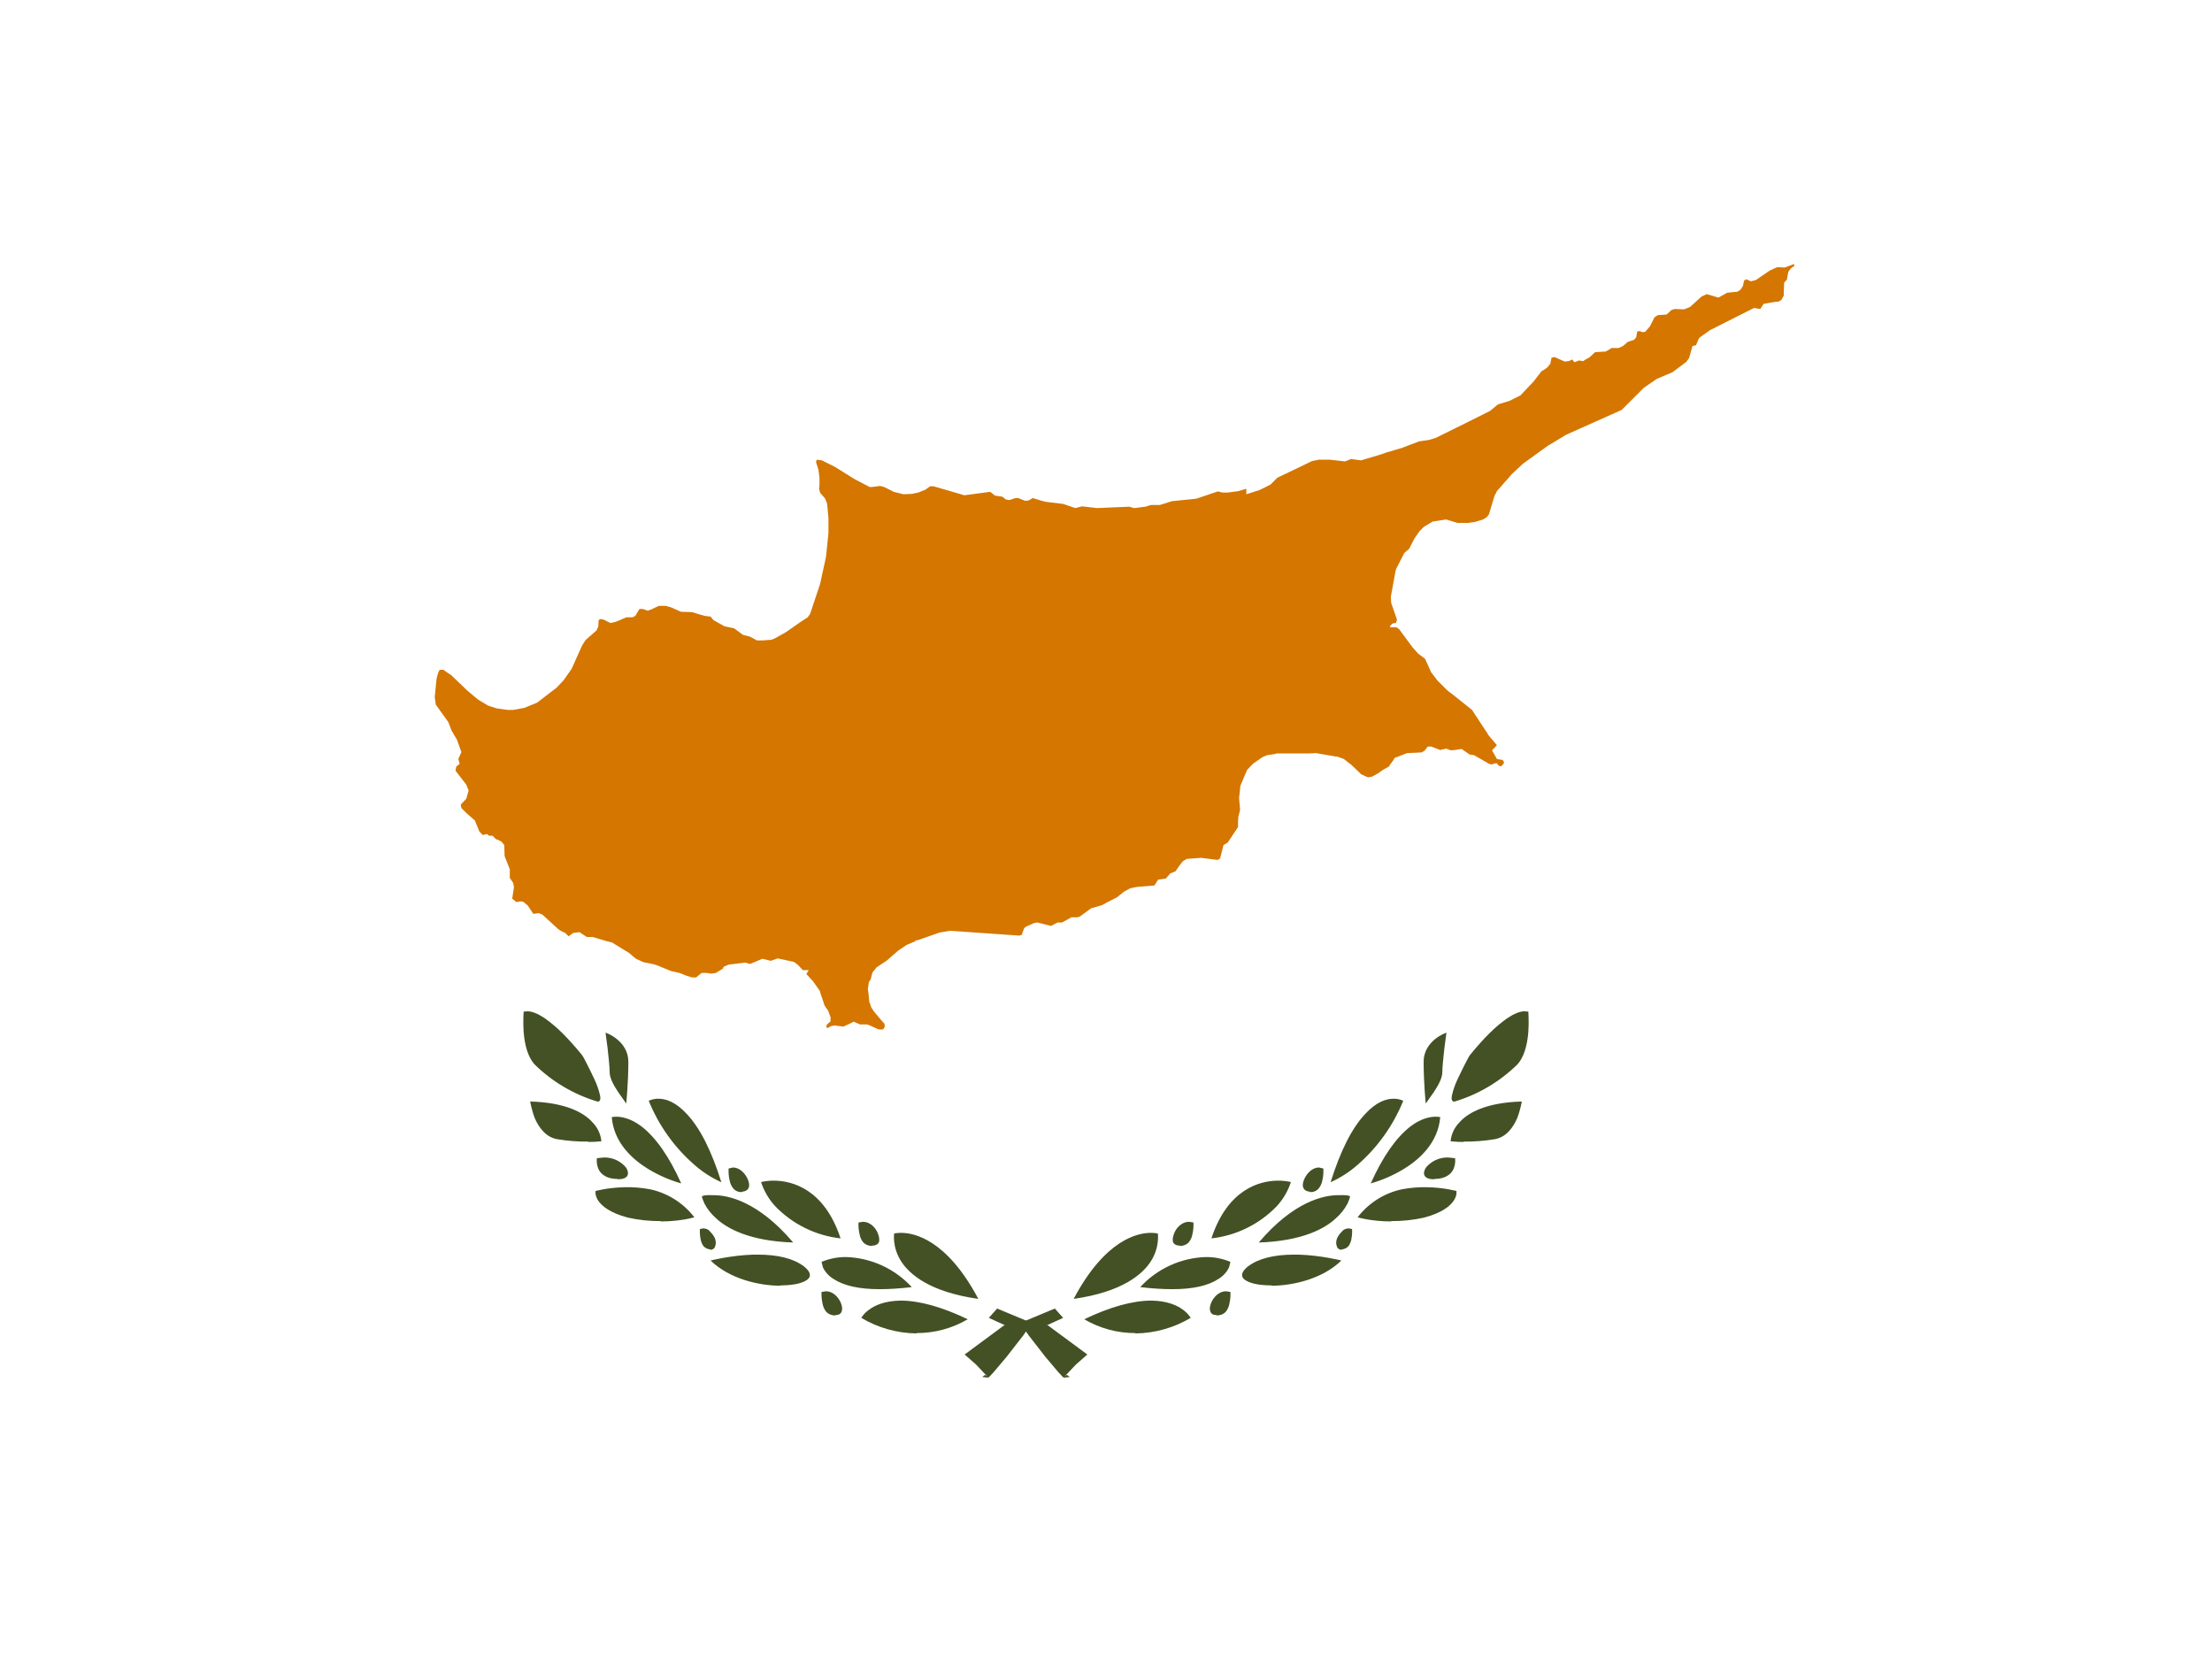
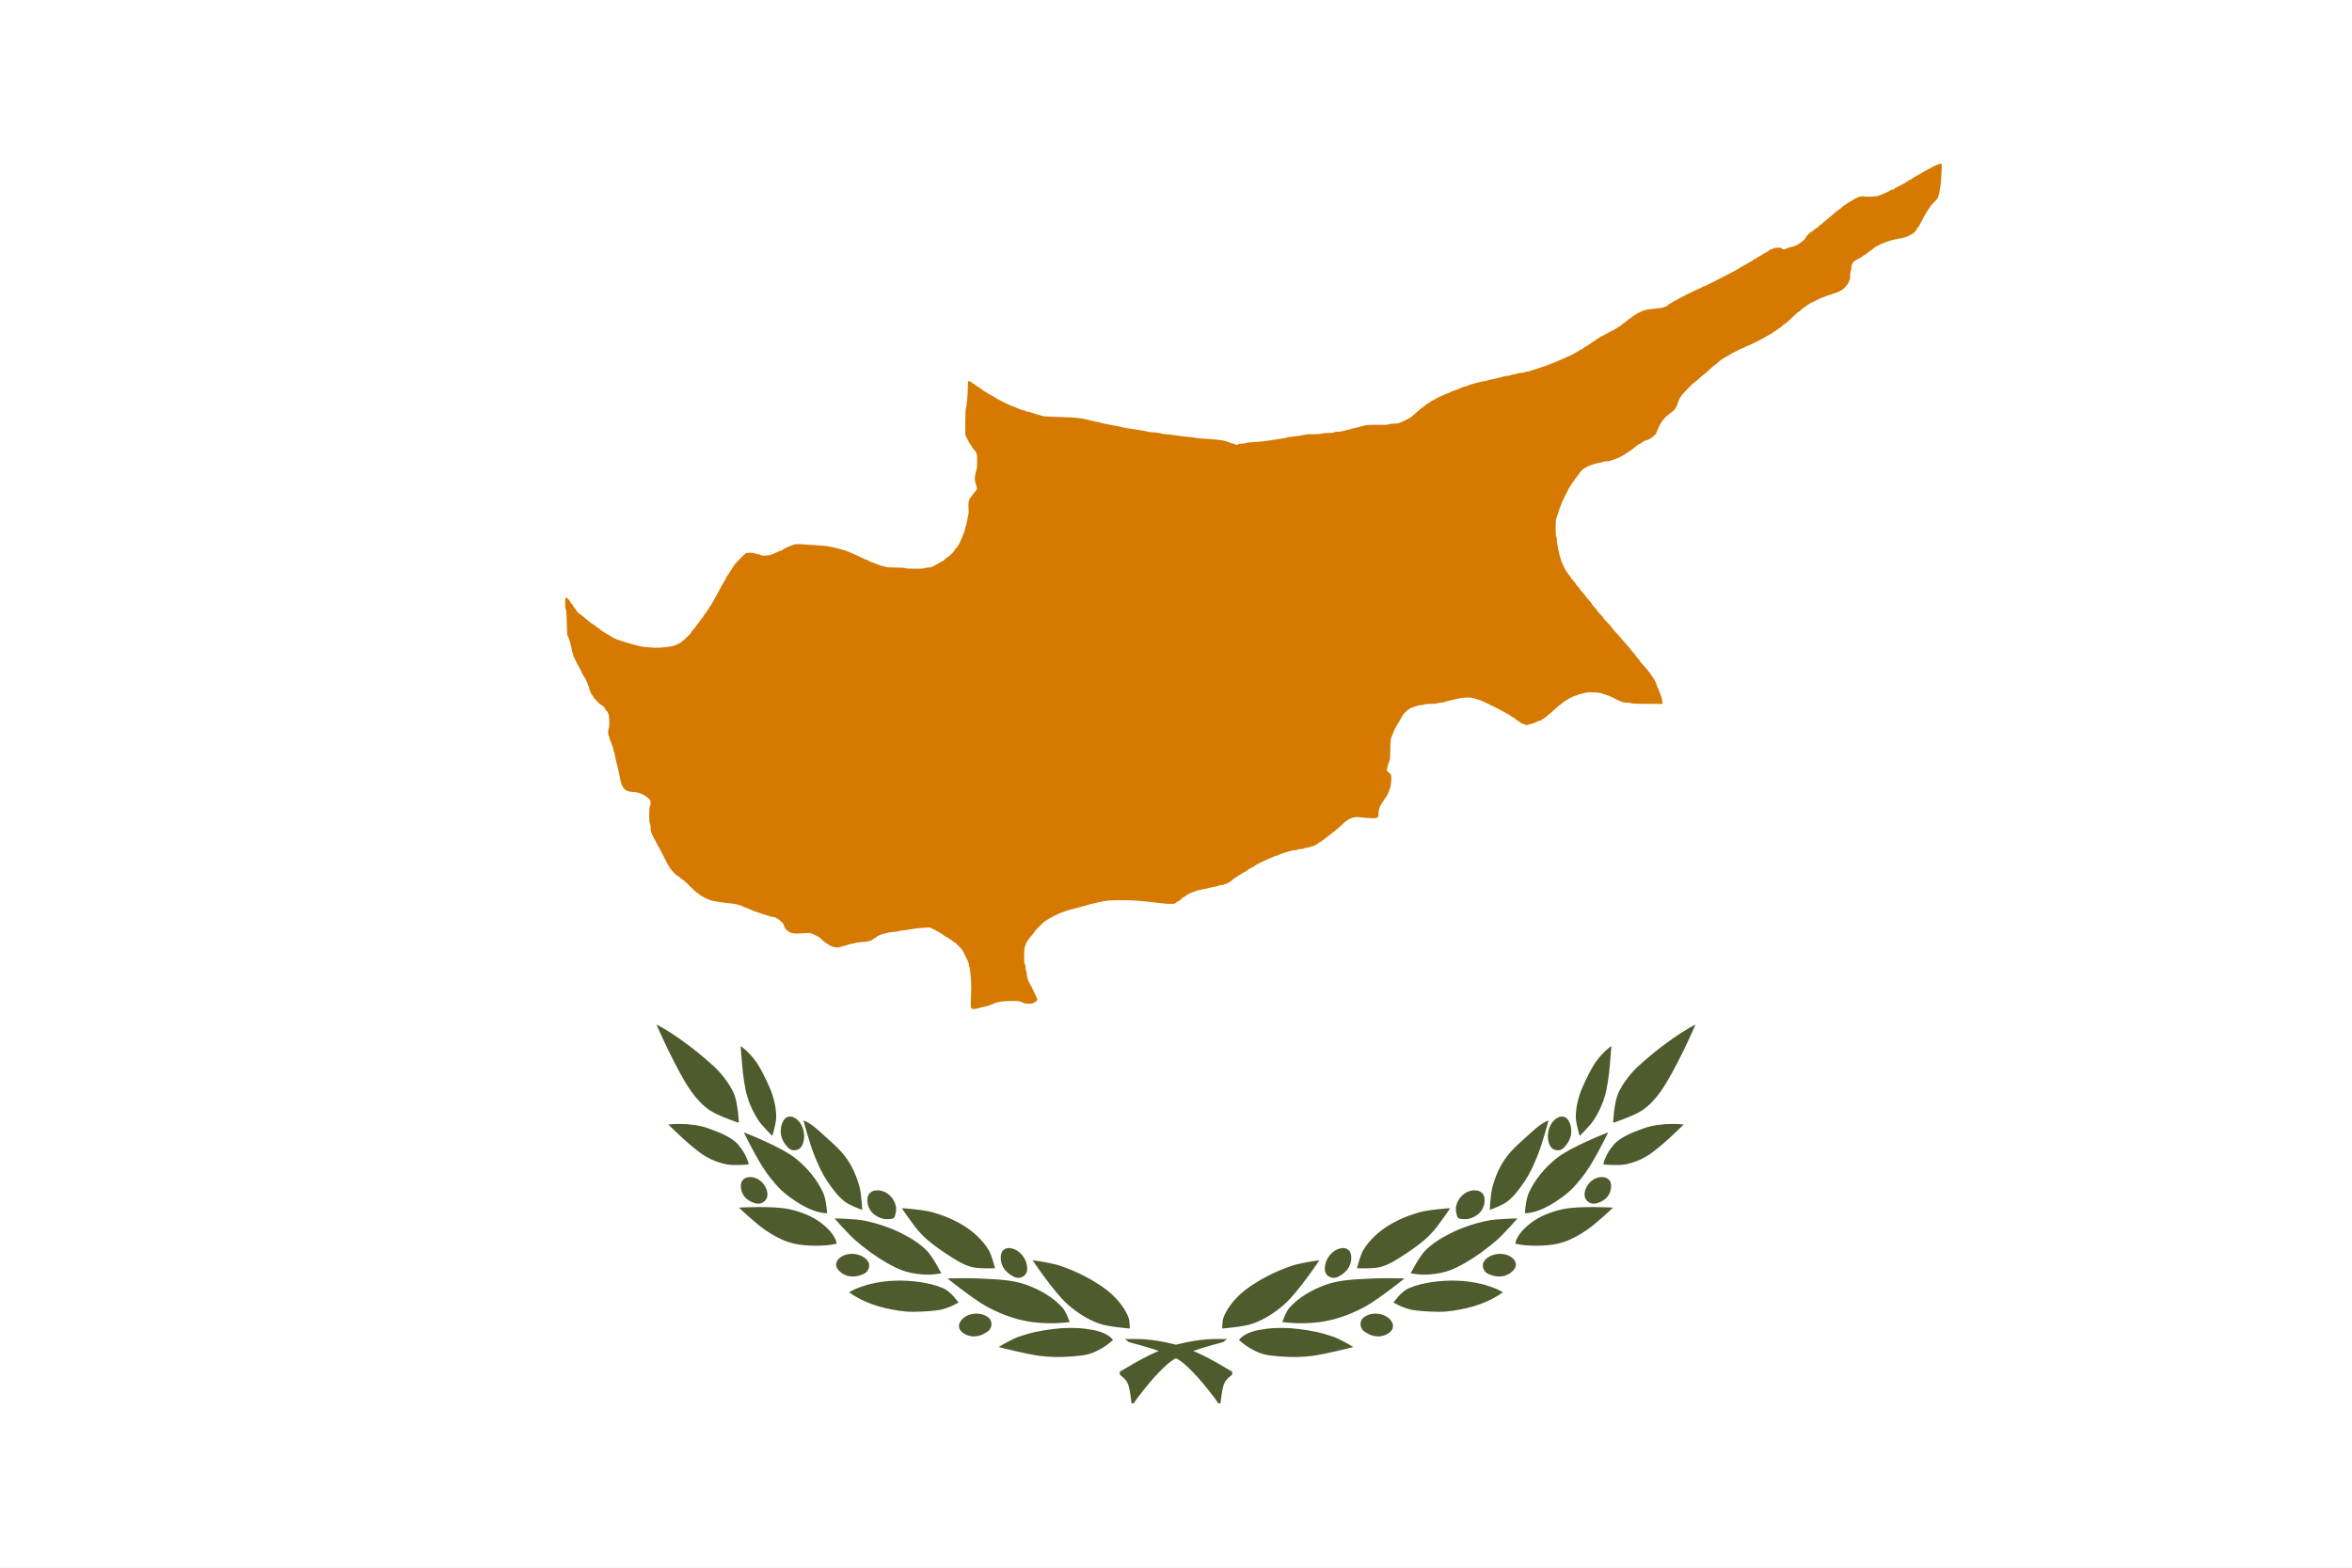
- <svg xmlns="http://www.w3.org/2000/svg" xmlns:xlink="http://www.w3.org/1999/xlink" id="flag-icons-cy" viewBox="0 0 640 480">
-   <path fill="#fff" d="M0 0h640v480H0z" />
-   <path id="cy-a" fill="#435125" d="m307.8 398.6-.2-.2h-.1l-1.3-1.4-3.8-4.5-4.9-6.3-.6-.9-6.2-1.9-4.6-2.1 2.4-2.7 8.4 3.5 6.2 1.3 11.5 8.5-3.3 2.9-3.3 3.5.7-.5.8.6zm-42.6-12.8a32 32 0 0 1-16-4.5s.7-1.3 2.3-2.4c1.6-1.2 4.4-2.5 9-2.6q8.2 0 19.5 5.4a29 29 0 0 1-14.8 4zm-23.5-5.2q-1.6 0-2.6-1a5 5 0 0 1-1.1-2.4 12 12 0 0 1-.3-3.4l1.3-.2c2 0 3.6 1.7 4.3 3.4q.6 1.5.2 2.5t-1.8 1zm41.3-4.8c-13.9-2-19.8-7-22.3-10.9-2.6-4.1-2-8-2-8s.8-.2 2-.2c3.8 0 13.2 1.9 22.3 19zm-28.5-2.8q-8.9 0-13.4-3a8 8 0 0 1-3-3.3l-.4-1.6a18 18 0 0 1 7.2-1.4 27 27 0 0 1 18.9 8.7q-5.1.6-9.3.6m-28.7-1c-6.2 0-14.8-2-20.2-7.3 0 0 5.9-1.5 12.4-1.7h1.2q8.9 0 13.4 3.4 1.5 1.2 1.7 2.2t-.8 1.7q-2.1 1.5-7.2 1.6h-.5zm-20.3-10.5a3 3 0 0 1-2-1 5 5 0 0 1-.8-2c-.3-1.4-.2-2.8-.2-2.9l1-.2q1.4.1 2 1a6 6 0 0 1 1.4 2q.4 1.3 0 2.2c0 .4-.6 1-1.3 1zm46.9-1q-1.6 0-2.6-1a5 5 0 0 1-1.1-2.4 12 12 0 0 1-.3-3.4l1.3-.2c2 0 3.7 1.7 4.3 3.4q.6 1.5.3 2.5-.5 1-2 1zm-22.8-1c-12.6-.4-19.2-4-22.4-7a15 15 0 0 1-3.4-4.3q-.7-1.6-.7-2 .2-.5 3-.4h.4c4.2 0 12.9 1.8 23 13.7zm13.6-1.2a31 31 0 0 1-18.9-9.3 19 19 0 0 1-4.1-7s1.2-.3 3-.4h1c5 .1 14.3 2.4 19 16.7m-52-5a42 42 0 0 1-9.5-1c-5.3-1.4-7.6-3.4-8.6-4.9a5 5 0 0 1-.8-2v-.8s3.5-1 8.4-1.1a35 35 0 0 1 7.4.6 22 22 0 0 1 12.8 8.1s-4 1.2-9.7 1.2zm23.5-8.4a3 3 0 0 1-2.5-1 5 5 0 0 1-1.1-2.4c-.4-1.6-.3-3.2-.3-3.4l1.2-.3h.1c2 0 3.6 1.8 4.3 3.5q.6 1.5.2 2.4-.5 1-1.9 1.1zm-17.6-2.5a39 39 0 0 1-9.6-4.2c-4.4-2.7-9.9-7.5-10.5-15l1-.1h.3c1.3 0 4 .3 7.3 2.8q6.3 4.9 11.5 16.5m11.5-.4a31 31 0 0 1-7.6-4.9 49 49 0 0 1-13.3-18.6s.9-.5 2.3-.6h.6c2 0 4.9.9 8.1 4.4q5.7 6 10 19.7zm-29.9-.9c-3.9 0-5.2-2-5.6-3a6 6 0 0 1-.4-3l2-.2a8 8 0 0 1 6.5 3c.2.4.8 1.4.3 2.3q-.6 1-2.8 1zm-8.5-10.8a51 51 0 0 1-9-.7c-3.4-.6-5.3-3.5-6.4-5.9-1-2.5-1.4-5-1.4-5 10.6.3 15.7 3.4 18 6a9 9 0 0 1 2.6 5.5s-1.6.2-3.8.2zm11-11-2.4-3.4c-1.3-2-2.4-4-2.4-5.6 0-1.7-.4-5-.6-7l-.6-4.5c.3 0 6.6 2.4 6.6 8.4s-.6 12-.6 12zm-8.2-.6h-.2a44 44 0 0 1-18.2-10.8q-2.6-3-3.1-9.4c-.2-3 0-5.5 0-5.8l1.1-.1q2 0 5 2a40 40 0 0 1 5.2 4.4c3.2 3.2 5.7 6.4 5.7 6.4.3.4 2 3.7 3.5 6.9a22 22 0 0 1 1.6 4.6q.2.9 0 1.4l-.3.4h-.4z" />
-   <use xlink:href="#cy-a" width="100%" height="100%" transform="matrix(-1 0 0 1 593.7 0)" />
-   <path fill="#d47600" d="m519 76.4-1.8.7-.8.3-2.2-.1-2.2 1-3.8 2.6-.1.1-1.5.4-1.3-.6-.7.4-.3 1.5-.7 1.1-.9.6-3 .3-2.5 1.4-3.4-1-1.5.7-3.3 3-1.7.7h-.5l-2.3-.1-.9.3-1.4 1.3-2.6.2-.9.6-1.3 2.6L476 96l-.8.1-.8-.3-.7.1-.3 1.7-.6.7-1.8.6-1.4 1.2-1.3.6h-2l-1.7 1-3.1.2-1.3 1.2-.3.3-.6.3-1 .6-.2.2-1.2-.2-1.4.5-.6-.8-1 .5-1.2.1-1.6-.7-1.3-.6-.9.2-.3 1.5v.2l-1 1.2-1.7 1.1-.2.3-2 2.6-3.8 4-3.2 1.6-3.3 1-2.3 1.9-6 3-9.7 4.8-2 .6-2.8.4-5 1.9-4.4 1.3-.3.1-.8.3-6.3 1.9-2.9-.4-1.7.7-4.5-.5h-3.1l-2 .4-3.7 1.8-6.3 3-2 2-3.2 1.6-3.8 1.2v-1.6l-1.3.4-1 .3-3 .4h-1.7l-1.1-.3h-.2l-6.2 2.1-7 .7-3.5 1.1H333l-1.6.5-3.2.4-1.2-.3-.2-.1-9.4.4-4.3-.5-2 .5-3.5-1.2-5-.6-1.2-.3-2.6-.8-1.2.7-1 .1-2-.8h-.8l-1.8.6-1-.2-1-.8-2.1-.3-1.4-1.1-7.5 1-2-.6-6.9-2h-1l-1.4 1-2 .8-1.9.4-2.4.1-2.8-.7-2.8-1.4-1.1-.3-2.4.3h-.7l-4.4-2.3-5.6-3.5-3.8-1.9-1.5-.2-.2.7.7 2.2.3 2.3v2l-.1 1.3.3 1.1 1.4 1.6.6 1.5.4 4.2v4.3l-.7 6.8-.2 1-.8 3.6-.7 3.3-2.9 8.7-.7 1-2 1.3-4.3 3-3.2 1.8-1 .4-2.6.2H219l-2-1.1-2-.5-2.6-1.9-2.8-.6-3.2-1.8-.8-1-1.7-.2-2.4-.7-.9-.3-.6-.1-3-.1-2.9-1.3-1.5-.4h-2l-2.1 1-1.1.4-1.4-.5h-1l-1 1.7-.2.3-.8.4h-1.7l-.8.3-1.1.5-1 .4-.5.2h-.3l-.5.2h-.6l-1.2-.6-.6-.3-1-.2-.5.3-.1 1.9-.5 1.1-1.6 1.4-1.6 1.4-1 1.6-3 6.7-1.9 2.7-.5.7-2 2.1-1.7 1.3-3.9 3-3.7 1.5-3.2.6h-1.6l-3-.4-2.6-.8-3-1.8-3.1-2.6-4.7-4.5-.6-.4-.2-.1-1.4-1h-1.1l-.4.8-.3 1-.2.9-.5 5v.3l.3 2.1 3.6 5 1 2.6.2.3.7 1.2.6 1 1.3 3.6-.9 2 .4 1.4-1 .8-.2 1.2 3.1 4 .7 1.7-.7 2.4-1.3 1.4-.3.3.2 1 1.4 1.4 2.5 2.2 1.3 3.2 1 1 1.2-.3.6.5h1l1 1 .6.2 1 .5.8 1 .1 3.2 1.5 3.8v2.5l1 1.5.2 1.2-.5 3.3 1.2 1 1.2-.2.8.1 1.3 1.1 1.6 2.4 1.6-.2 1 .4 4.7 4.3 1 .6.9.4 1 1 1.4-1h.2l1.6-.2.7.5 1.4.9h1.7l4 1.2 1.6.4 3.4 2.1 1.5.9.8.7 1.2 1 2.2 1 2 .4 1 .2.9.3 4.2 1.7 2.3.5 2 .8 1.6.5h1.2l1.6-1.3h1.5l1.3.2 1.3-.2 2-1.2.3-.6 1.4-.6 4.8-.6 1.4.4 3.6-1.5 2.4.6 2-.7 4.7 1 1.2.9 1.4 1.5h1.7l-.7 1.1 2 2.2 1.9 2.7.1.4 1.3 3.9 1 1.4.7 1.9v1.2l-1 .9-.2.4v.2l.2.5.4-.2.7-.4 1-.2 1.6.2 1.1.1 1.7-.8 1.2-.6 1.8.8h2l.9.3 2.4 1.1 1.2.1.4-.3.3-.6-.1-.8-1-1.1-2-2.4-.8-1.2-.6-1.7-.2-2.2-.2-1.5.3-2 .5-.7.4-1.6.1-.4 1.2-1.5 3-2 3.2-2.8 2.5-1.7 2.6-1.1v-.3l.4.1 6.6-2.3 3-.5 20 1.4.7-.2.7-1.9.3-.3.3-.2 2.2-1 1-.2 2.8.7 1.2.3 1.9-1h1.3l2.7-1.5h1.7l.7-.2 3.3-2.4 3.1-.9.8-.4.3-.2 3.3-1.7 2-1.6 1.8-1 2-.4 5-.4 1.1-1.7 2.2-.3 1.3-1.5 1.5-.6 1.1-1.6 1-1.3 1.2-.7 4.1-.3 4.8.6.7-.4 1-3.9 1.2-.7 3-4.5v-1.6l.1-1.4.5-2-.3-3.4.4-3.6 1.9-4.5 1.7-1.8 2.7-1.9 1.4-.6 2-.3h.2l.5-.2h9.2l2.3-.1 5.7 1h.4l1.9.7 2.2 1.7 2.4 2.3.4.4 1.5.7.5.2 1.2-.2 1.8-1 1.4-1 1.8-1v-.2l1.1-1.5.4-.7 3.6-1.4 4.2-.2.5-.3h.2l1.1-1.4h1l2.6 1 1.7-.4 1.4.5 1.1-.1 2-.3 2.3 1.6 1.3.2 4.5 2.6h.4l.2.1.5-.2.8-.2h.1l.1.1.6.7.7.1.8-1-.3-.6-.1-.2-1.7-.3-1.4-2.5 1.4-1.5-2.2-2.6-.4-.5v-.1l-.8-1.2-3.8-5.8-5-4-1.7-1.3-.6-.5-2.7-2.7-1.9-2.5-.2-.5-.4-.9-1.1-2.4-2-1.5-1.6-1.8-3.4-4.6-.5-.7-.8-.5h-1.7l-.1-.2h-.1v-.1l.8-.8 1-.2.3-.9-1.7-4.9v-.2l-.1-1.5 1.3-7.1.2-.9 2.4-4.7 1.4-1.2 1.6-3.1 1.4-2 1.3-1.3.2-.1 2.3-1.4 2-.3 1.9-.3 3.3 1h3l.7-.1 1.4-.2 2.3-.7 1.1-.7.6-.8 1.2-4 .4-1.3.7-1.4 4.3-4.9 3.2-3 7.2-5.2 3.5-2.1 1.8-1.1 16.1-7.2 4.2-4.2 2.2-2.2 3.8-2.6 4.5-1.9 4-3 .8-1.1 1-3.5 1-.2.7-1.7.3-.5 3.1-2.2.4-.2 12.3-6.2 1.8.3 1-1.5 3.5-.6h.7l.9-.5.7-1.3v-.3l.1-3.4.8-.9.4-2.2.4-.6.4-.5 1-.7z" />
+ <svg xmlns="http://www.w3.org/2000/svg" xmlns:xlink="http://www.w3.org/1999/xlink" width="1200" height="800">
+   <path fill="#fff" d="M0 0h1200v800H0z" />
+   <path fill="#d67900" d="M495.54 514.47c-.253-.304-.307-1.581-.187-4.441.092-2.208.176-4.828.187-5.822.034-3.048-.552-9.998-.898-10.644-.18-.336-.326-.945-.326-1.355s-.258-1.265-.574-1.902-.936-1.903-1.38-2.814a74 74 0 0 0-1.223-2.41c-.536-.973-3.777-4.216-4.214-4.216-.184 0-.653-.339-1.042-.753-.39-.414-.866-.753-1.06-.753s-.598-.271-.898-.602c-.3-.332-.726-.603-.947-.603s-.64-.198-.932-.441c-1.257-1.046-2.798-2.002-5.11-3.17l-2.473-1.247-3.1.135c-1.704.075-4.319.364-5.81.644s-3.523.572-4.517.65-2.078.266-2.41.418c-.331.153-1.483.337-2.56.41-3.556.243-7.647 1.439-8.88 2.596-.355.334-.785.608-.956.608s-.548.263-.84.584c-.715.791-2.784 1.283-6.039 1.437-1.49.07-2.84.254-2.997.409s-.631.282-1.054.285c-.422.002-1.372.214-2.111.472-1.614.562-4.349 1.313-5.557 1.528-1.167.206-3.368-.424-4.814-1.38a51 51 0 0 0-1.76-1.118c-.323-.19-1.104-.848-1.735-1.464-1.15-1.122-1.907-1.64-3.309-2.266a98 98 0 0 1-1.727-.798c-.775-.368-1.559-.422-3.769-.26-3.74.272-4.966.265-6.455-.036-1.707-.346-4.016-2.485-4.016-3.72 0-1.326-3.894-4.516-5.513-4.516-.34 0-1.034-.13-1.543-.289l-4.868-1.522c-2.17-.679-4.744-1.632-5.723-2.12-.978-.487-1.944-.886-2.146-.886-.202-.001-.85-.273-1.44-.604s-1.273-.602-1.519-.602c-.245 0-.682-.125-.97-.278s-1.878-.414-3.534-.58c-1.657-.167-3.486-.384-4.066-.481-.58-.098-2.003-.324-3.162-.501-2.531-.389-4.189-.909-5.759-1.807a62 62 0 0 0-1.948-1.068c-.429-.22-1.026-.673-1.327-1.005-.3-.333-.697-.605-.882-.605-.184 0-1.82-1.49-3.637-3.313-1.817-1.822-3.44-3.314-3.61-3.315-.168-.002-.805-.476-1.415-1.055-.61-.578-1.226-1.051-1.368-1.051-.443 0-2.598-2.184-3.715-3.765-.586-.828-2.002-3.403-3.147-5.722s-2.42-4.759-2.83-5.421c-.412-.663-1.468-2.6-2.346-4.306-1.428-2.772-1.597-3.3-1.597-4.984 0-1.105-.156-2.04-.377-2.26-.522-.523-.514-8.612.008-9.134.513-.513.46-2.392-.087-3.174-.432-.616-2.37-2.052-3.813-2.824-.97-.52-3.83-1.154-5.257-1.166-3.528-.03-5.303-2.077-6.15-7.089-.37-2.19-.728-3.777-1.763-7.83-.507-1.988-.925-3.98-.928-4.425-.003-.446-.14-.894-.306-.997s-.302-.444-.302-.76c0-.852-1-3.83-1.842-5.485a2.9 2.9 0 0 1-.266-1.111c0-.324-.135-.673-.301-.775-.166-.103-.301-.984-.301-1.958s.135-1.855.301-1.958c.17-.104.301-1.54.301-3.274 0-3.184-.488-4.942-1.638-5.897-.259-.214-.47-.535-.47-.713 0-.43-1.53-2.012-1.947-2.012-.423 0-4.077-3.677-4.077-4.103 0-.177-.263-.56-.585-.851s-.671-.92-.776-1.399c-.105-.477-.316-.946-.469-1.04s-.278-.563-.278-1.04-.135-.952-.301-1.054-.303-.415-.305-.696c-.004-.543-1.571-3.79-2.203-4.563-.209-.255-.558-.87-.778-1.367a19 19 0 0 0-.656-1.355 42 42 0 0 1-.783-1.506c-.288-.58-.97-1.847-1.514-2.815s-.99-1.951-.99-2.184c0-.232-.135-.422-.3-.422-.166 0-.302-.399-.302-.886s-.12-.96-.269-1.052c-.148-.092-.34-.676-.427-1.298-.35-2.5-1.619-6.922-2.183-7.607-.261-.317-.405-2.357-.483-6.841-.079-4.538-.218-6.497-.482-6.762-.45-.45-.518-5.546-.077-5.819.513-.317 1.49.428 2.081 1.588.315.615.857 1.377 1.206 1.693.349.315.634.732.634.926s.34.671.753 1.06c.414.389.753.862.753 1.05 0 .391 1.558 1.962 1.945 1.962.14 0 .969.644 1.84 1.43 2.013 1.818 4.834 3.99 5.18 3.99.147 0 .585.34.974.754.39.414.862.753 1.05.753s.733.406 1.209.903.985.904 1.13.904c.146 0 .71.339 1.253.753s1.09.753 1.216.753.816.396 1.533.88c1.78 1.2 2.764 1.624 6.614 2.845 7.402 2.348 10.04 2.882 15.36 3.11 4.123.178 9.47-.418 11.206-1.247a89 89 0 0 1 2.046-.933c1.198-.528 5.865-4.813 5.881-5.401.005-.17.615-.96 1.355-1.758.741-.797 1.347-1.544 1.347-1.66s.472-.75 1.048-1.411 1.051-1.31 1.055-1.444c.003-.133.411-.675.908-1.205.496-.529.902-1.108.903-1.286 0-.178.34-.642.754-1.031.414-.39.753-.866.753-1.06s.271-.598.603-.898.602-.71.602-.913.19-.526.423-.72c.232-.192.782-1.056 1.222-1.919.44-.862 1.058-1.975 1.376-2.472s1.06-1.852 1.651-3.011c.592-1.16 1.324-2.515 1.628-3.012 1.214-1.984 2.735-4.739 2.735-4.952 0-.124.271-.47.603-.77s.602-.681.602-.847.339-.746.753-1.288c.414-.543.753-1.111.753-1.262s.271-.52.602-.82c.332-.3.603-.7.603-.89s.962-1.287 2.14-2.438c1.176-1.151 2.486-2.466 2.91-2.921.702-.754.964-.829 2.92-.829 1.182 0 2.278.123 2.435.274.158.15.797.338 1.421.419s1.33.308 1.567.505c.544.451 4.11.268 5.58-.286.58-.219 1.853-.784 2.829-1.257s1.947-.86 2.158-.86c.212 0 .43-.11.485-.244.18-.44 4.582-2.437 6.124-2.778 1.094-.242 2.617-.243 5.572-.006 2.236.18 5.15.383 6.475.45 3.428.174 6.575.636 9.186 1.35 1.242.339 2.869.772 3.614.963s1.965.617 2.71.947c.746.33 1.627.705 1.958.835.975.38 5.352 2.4 6.22 2.87.44.238.99.433 1.22.433.232 0 .59.169.797.376s.472.388.588.402c.244.03 1.04.331 2.319.876a27 27 0 0 0 2.108.757c.663.205 1.44.492 1.728.637.287.146.855.264 1.262.264s.823.136.925.302c.112.18 2.106.3 4.97.3s4.858.122 4.97.302c.11.18 2.105.301 4.969.301s4.858-.12 4.969-.301c.102-.166.79-.301 1.528-.301s1.577-.12 1.864-.266.93-.447 1.427-.669c.497-.221 1.618-.847 2.49-1.39.873-.544 1.694-.988 1.824-.988s.696-.474 1.258-1.054 1.169-1.054 1.349-1.054c.415 0 3.47-3.075 3.47-3.492 0-.171.372-.668.828-1.105s1.047-1.242 1.315-1.789c1.74-3.55 3.278-7.521 3.278-8.466 0-.379.13-.82.29-.979s.44-1.305.625-2.545c.184-1.24.47-2.697.634-3.236.17-.56.211-1.986.095-3.313-.228-2.618.124-4.413 1.061-5.42.334-.358.608-.739.608-.846s.62-.884 1.379-1.728c.973-1.083 1.335-1.715 1.23-2.152a85 85 0 0 0-.623-2.275c-.26-.911-.475-2.063-.477-2.56-.004-.998.731-4.754 1.023-5.226.101-.164.192-1.835.2-3.714.018-3.72-.16-4.33-1.792-6.124-.517-.568-.94-1.147-.94-1.286 0-.138-.238-.515-.528-.837s-1.037-1.6-1.66-2.842l-1.134-2.258.004-6.386c.003-3.512.127-6.697.276-7.078.435-1.106.967-6.711 1.003-10.555.03-3.247.079-3.539.597-3.539.31 0 .93.339 1.376.753.447.414.983.753 1.192.753s.38.12.38.267.44.49.978.763c.539.274 1.589.967 2.334 1.54.746.575 1.559 1.132 1.807 1.24.249.107.859.487 1.356.845a15 15 0 0 0 2.019 1.167c.613.285 1.29.685 1.506.89.645.615 8.92 4.733 9.51 4.733.301 0 .677.119.834.264.369.34 3.65 1.561 4.732 1.76.458.084.906.273.997.42s.489.266.885.266a4.6 4.6 0 0 1 1.413.272c1.275.502 5.8 1.85 6.866 2.046.58.107 4.51.282 8.734.389 7.327.186 10.181.494 14.292 1.544 1.45.371 3.58.835 4.833 1.054.497.087 1.174.273 1.506.415.331.142 1.144.332 1.807.423.662.09 2.153.382 3.313.647s2.65.547 3.313.628c.662.08 1.475.263 1.807.406s1.28.342 2.108.441c.828.1 2.184.31 3.012.47.828.158 2.658.44 4.066.627 1.408.186 2.83.454 3.162.595s1.382.33 2.334.42l3.464.328c.952.09 2.002.29 2.334.442.331.153 1.619.338 2.861.412s3.614.36 5.27.637c1.657.277 4.164.564 5.572.638s2.831.259 3.163.41c.331.152 1.957.344 3.614.427 8.394.423 12.022.956 14.33 2.108.534.267 1.282.485 1.66.485.38 0 .773.135.876.3.241.391 1.565.391 1.807 0 .102-.165.964-.3 1.915-.3.95 0 1.858-.127 2.015-.281s1.574-.348 3.147-.429a96 96 0 0 0 11.144-1.25c1.574-.271 3.471-.56 4.216-.644s1.627-.27 1.958-.415c.331-.146 1.28-.328 2.108-.405 3.206-.298 6.95-.862 7.45-1.123.288-.15 2.347-.272 4.575-.272 2.377 0 4.13-.125 4.239-.301.102-.166 1.453-.301 3.012-.301s2.909-.135 3.011-.302c.103-.165.88-.3 1.728-.3.849 0 1.959-.13 2.467-.29.51-.158 2.077-.554 3.485-.88a181 181 0 0 0 5.924-1.516c3.228-.889 3.572-.923 8.583-.854 3.723.05 5.41-.036 5.878-.303.363-.207 1.671-.374 2.919-.374 1.243 0 2.345-.136 2.447-.301.102-.166.45-.302.77-.302.322 0 .585-.135.585-.3 0-.166.237-.312.527-.324s.934-.281 1.43-.598a15 15 0 0 1 1.624-.89c.395-.172 1.005-.57 1.355-.884 3.248-2.91 5.905-5.135 6.13-5.135.15 0 .592-.34.981-.753.39-.414.87-.753 1.07-.753s.524-.195.72-.432c.303-.364 1.35-.964 4.535-2.601 1.294-.665 4.512-2.087 4.725-2.088.134-.001.911-.34 1.726-.753.815-.414 1.646-.752 1.846-.752.346 0 3.308-1.222 4.424-1.826.287-.155.836-.282 1.22-.282.383 0 .825-.116.982-.258.614-.552 7.71-2.453 9.158-2.453.484 0 .956-.121 1.048-.27.091-.147.675-.336 1.297-.419 1.222-.162 5.972-1.263 7.478-1.733.508-.159 1.415-.289 2.015-.289s1.174-.135 1.276-.3c.103-.166.568-.302 1.035-.302s1.336-.203 1.93-.452c.595-.248 1.688-.451 2.429-.451s1.43-.136 1.533-.302.655-.3 1.227-.3 1.276-.122 1.563-.271c.288-.149 2.15-.782 4.137-1.408 1.988-.625 4.157-1.366 4.82-1.646a149 149 0 0 1 4.517-1.794c.331-.124 1.28-.532 2.108-.905a80 80 0 0 1 2.108-.92c1.905-.766 4.982-2.29 6.024-2.985a21 21 0 0 1 2.321-1.319c.614-.283 1.207-.66 1.317-.839s.624-.516 1.142-.751 1.552-.899 2.297-1.474c.746-.576 1.648-1.174 2.004-1.33s.735-.424.841-.596.661-.534 1.234-.805c.573-.272 1.041-.615 1.041-.761s.264-.267.585-.267c.322 0 .67-.139.775-.308s1.733-1.064 3.62-1.988c1.887-.925 3.588-1.87 3.78-2.102s.502-.422.69-.424c.186-.001.838-.476 1.448-1.054s1.226-1.051 1.368-1.051.761-.475 1.376-1.055 1.228-1.054 1.364-1.054c.135 0 .779-.445 1.43-.99 1.386-1.158 4.288-2.716 6.002-3.222 1.122-.33 2.438-.513 7.83-1.084 2.079-.22 3.987-.997 4.458-1.815.133-.23.367-.418.521-.418s.995-.45 1.868-1 2.468-1.433 3.544-1.963 2.161-1.086 2.41-1.235c1.147-.691 8.048-3.934 8.37-3.934.2 0 .364-.135.364-.301s.205-.301.456-.301c.25 0 .69-.12.979-.265.287-.146 2.623-1.306 5.19-2.578s5.482-2.768 6.476-3.326c.994-.557 2.786-1.504 3.982-2.104s2.252-1.218 2.347-1.371c.094-.153.674-.51 1.289-.794s1.83-.965 2.703-1.514c.873-.55 1.7-.999 1.836-.999s.494-.27.794-.602.795-.602 1.1-.602.556-.13.556-.288.508-.518 1.13-.801a15 15 0 0 0 2.032-1.161 15 15 0 0 1 1.992-1.15c.598-.278 1.259-.71 1.467-.962.21-.252.551-.457.76-.457.21 0 .769-.203 1.243-.45 1.169-.61 4.285-.61 4.519-.002.197.515 1.073.59 1.845.16.674-.376 3.29-1.214 3.79-1.214 1.44 0 6.52-3.639 6.52-4.67 0-.41 2.477-2.86 2.892-2.86.17 0 .699-.406 1.175-.903s1.027-.904 1.224-.904.544-.224.772-.498c.227-.275 1.362-1.248 2.521-2.162 1.16-.915 2.515-2.037 3.012-2.492 1.584-1.452 4.714-4.022 5.329-4.375.326-.187 1.03-.763 1.562-1.28.533-.516 1.115-.939 1.294-.939s.491-.2.695-.445.728-.633 1.166-.862c1.365-.715 2.271-1.242 3.154-1.835 1.495-1.003 3.842-1.62 4.974-1.308 1.023.282 4.75.163 6.673-.213.58-.113 1.732-.52 2.56-.905s2.142-.983 2.918-1.33c.777-.346 1.493-.76 1.591-.918s.364-.218.59-.131c.227.087.499.018.605-.154s1.034-.734 2.063-1.25c2.886-1.448 4.204-2.183 5.234-2.921.52-.373 1.078-.678 1.24-.678.16 0 .455-.196.653-.435.199-.239 1.333-.934 2.522-1.544s2.345-1.256 2.57-1.435c.56-.45 1.395-.909 7.12-3.923.828-.436 1.9-.793 2.382-.794h.875l-.207 5.044c-.114 2.774-.352 5.654-.528 6.4a26 26 0 0 0-.47 2.861c-.083.828-.273 1.635-.423 1.792s-.274.548-.274.867c0 .322-.941 1.507-2.108 2.653-1.16 1.139-2.108 2.273-2.108 2.52 0 .248-.113.45-.25.45-.138 0-.437.373-.665.829s-.573 1.031-.767 1.28c-.301.385-2.285 4.014-3.645 6.67-.224.437-.608.962-.853 1.165s-.45.523-.455.71c-.01.417-1.49 2.026-2.276 2.476-2.402 1.373-3.537 1.819-5.696 2.235l-3.387.652c-1.678.324-5.47 1.592-7.004 2.343-2.782 1.362-3.248 1.645-4.177 2.534-.454.435-.953.792-1.11.794-.156.001-.784.475-1.394 1.054-.61.578-1.243 1.051-1.407 1.051s-.682.313-1.15.696-1.609 1.06-2.535 1.505c-2.405 1.155-3.286 2.375-3.286 4.554 0 .738-.135 1.425-.3 1.528-.166.102-.302 1.118-.302 2.258s-.118 2.146-.262 2.235c-.144.09-.346.582-.449 1.094-.22 1.098-2.999 4.138-4.017 4.393-.381.096-.693.295-.693.443s-.237.27-.527.27c-.29.001-.915.205-1.39.452s-1.11.45-1.413.45-.634.135-.736.301-.45.301-.774.301c-.323 0-1.162.26-1.865.576-.702.317-1.818.74-2.48.942-.664.201-1.42.552-1.682.78s-.547.343-.635.256-.33.048-.539.3c-.21.253-.635.46-.947.46-.31 0-.565.135-.565.3 0 .166-.254.302-.565.302s-.735.203-.94.451c-.207.249-.541.452-.744.452s-.614.271-.913.602c-.3.332-.694.604-.875.605s-.94.605-1.685 1.342c-.746.736-1.516 1.345-1.713 1.353-.197.007-1.73 1.369-3.407 3.025-1.678 1.657-3.218 3.012-3.424 3.012s-.833.474-1.395 1.054-1.175 1.054-1.362 1.054-.659.339-1.048.753-.861.753-1.05.753c-.188 0-.605.244-.926.542-.32.299-.787.635-1.035.747-.249.112-.994.537-1.657.944-3.123 1.919-10.455 5.598-11.155 5.598-.201 0-.534.201-.739.448s-.478.383-.608.303c-.236-.146-6.374 2.894-7.225 3.579-.248.2-1.062.672-1.807 1.049-1.65.834-3.094 1.851-4.578 3.223-.615.57-1.226 1.036-1.357 1.038-.131.001-1.37 1.085-2.75 2.41-1.382 1.323-2.621 2.406-2.756 2.406s-1.26.949-2.501 2.108c-1.242 1.16-2.382 2.109-2.534 2.109-.342 0-5.735 5.586-6.564 6.797-.7 1.025-1.656 3.062-1.656 3.531 0 .597-1.277 2.967-1.974 3.664-.38.38-1.14 1.007-1.692 1.394-2.648 1.858-4.508 4.017-5.844 6.782-.733 1.516-1.333 2.915-1.333 3.107 0 1.01-3.717 3.939-4.997 3.939-.528 0-2.833 1.27-2.833 1.561 0 .135-.22.246-.488.246s-.94.372-1.494.828c-1.837 1.51-2.887 2.329-3.57 2.786-2.636 1.76-3.509 2.305-4.839 3.02a23 23 0 0 1-3.162 1.34c-.911.293-1.892.65-2.18.796-.287.146-1.175.265-1.972.265-.798 0-1.579.122-1.736.27-.158.15-.829.337-1.491.417-1.305.16-3.678.823-5.12 1.433-.497.21-1.104.422-1.35.47-.245.048-.494.23-.552.405s-.293.318-.522.318c-.605 0-2.414 1.672-3.2 2.958a15.4 15.4 0 0 1-1.517 2.011c-.46.497-.838 1.05-.839 1.228 0 .178-.34.642-.754 1.031-.414.39-.753.87-.753 1.07s-.207.534-.46.744c-.525.435-4.961 9.382-4.961 10.005 0 .225-.116.538-.257.695s-.63 1.506-1.084 2.997-.948 3.022-1.098 3.402c-.375.954-.35 8.712.03 8.946.165.102.302.822.303 1.599.003 1.76 1.273 7.944 2.138 10.41.92 2.623 2.812 6.197 3.878 7.325.5.53.908 1.106.908 1.281 0 .176.61.962 1.354 1.749.745.786 1.354 1.572 1.355 1.746.001.175.476.778 1.056 1.34.58.561 1.054 1.17 1.054 1.351s.61.929 1.356 1.66c.745.732 1.355 1.472 1.355 1.645s.745 1.097 1.656 2.053 1.657 1.91 1.657 2.12.61.98 1.355 1.712c.746.731 1.355 1.476 1.355 1.654s.746 1.06 1.657 1.96 1.658 1.776 1.659 1.947.946 1.26 2.098 2.42c1.153 1.16 2.102 2.244 2.108 2.41s.908 1.25 2.003 2.409c1.094 1.16 2.347 2.572 2.783 3.14.437.567 1.607 1.902 2.6 2.967.995 1.065 1.935 2.159 2.09 2.43.155.273.753 1.004 1.329 1.626.575.622 1.276 1.504 1.557 1.96s.8 1.085 1.156 1.401.649.722.653.904c.004.18.85 1.23 1.882 2.329 1.708 1.821 3.492 4.063 4.296 5.398.172.285.498.743.725 1.016.52.626 1.823 3.185 1.823 3.58 0 .162.318.986.707 1.83 1.133 2.463 2.091 5.35 2.234 6.732l.132 1.28h-7.843c-4.904 0-7.913-.113-8.03-.302-.102-.165-1.054-.3-2.116-.3-1.86 0-2.866-.293-5.263-1.528-3.028-1.562-5.676-2.69-6.315-2.69-.317 0-.651-.12-.743-.269-.381-.617-6.993-1.142-8.597-.681-.583.167-1.845.472-2.806.679-.96.206-1.815.487-1.9.624-.085.138-.368.25-.63.25-.907 0-5.369 2.406-6.693 3.61-.732.665-1.437 1.209-1.566 1.209-.13 0-1.34 1.05-2.69 2.334s-2.607 2.39-2.797 2.459-.82.575-1.4 1.126c-.582.552-1.206 1.004-1.388 1.005-.181.002-.572.27-.868.598s-.65.527-.784.444c-.135-.084-.964.196-1.842.622-1.422.689-2.257.966-4.683 1.557-.372.09-1.138-.054-1.702-.322s-1.153-.487-1.31-.487c-.156 0-.53-.27-.83-.602s-.693-.603-.874-.604c-.181 0-.763-.407-1.292-.903-.53-.496-1.095-.902-1.257-.902s-.678-.314-1.146-.697a12 12 0 0 0-1.905-1.218 26 26 0 0 1-1.958-1.094c-.902-.572-7.18-3.703-10.473-5.224-.956-.441-1.998-.803-2.316-.803s-.647-.112-.733-.25-1.088-.426-2.23-.642c-2.101-.396-4.408-.306-7.062.277-.787.173-2.007.442-2.71.599l-2.485.55c-.663.145-1.501.424-1.863.618-.362.195-1.336.354-2.166.354s-1.591.136-1.694.301c-.105.17-1.553.302-3.313.302s-3.208.131-3.313.3c-.102.166-.745.302-1.428.302-1.271 0-4.184.86-5.8 1.713-1.123.593-3.425 2.75-3.796 3.558-.152.33-.616 1.144-1.031 1.807-.415.662-.89 1.475-1.054 1.807s-.64 1.144-1.056 1.807c-.415.662-.835 1.408-.932 1.656-.097.249-.354.859-.572 1.355-1.518 3.475-1.622 4.036-1.664 8.978-.023 2.654-.152 5.04-.288 5.303-.383.739-1.503 4.646-1.503 5.243 0 .293.383.753.853 1.022 1.22.7 1.634 1.858 1.458 4.077-.173 2.172-.442 3.734-.79 4.592-.135.33-.49 1.212-.789 1.957s-.744 1.594-.988 1.885a9 9 0 0 0-.772 1.103c-.18.315-.774 1.211-1.32 1.99-1.277 1.824-1.859 3.522-1.864 5.441-.007 2.395-.468 2.655-4.289 2.425-1.702-.103-3.948-.31-4.992-.461-3.394-.49-6.215.637-9.223 3.68-1.173 1.187-3.603 3.243-5.4 4.568s-3.78 2.85-4.404 3.388-1.306.979-1.515.979c-.21 0-.695.339-1.079.753s-.9.753-1.146.753c-.247 0-.532.135-.635.3-.102.167-.483.303-.846.304-.362.001-1.048.204-1.522.452-.475.247-1.314.45-1.865.45s-1.085.135-1.188.3c-.102.166-.847.302-1.656.302s-1.554.136-1.657.301c-.102.166-.81.301-1.572.301-1.338 0-7.342 1.828-8.14 2.478-.208.169-.377.23-.377.136s-.644.102-1.43.435c-.787.332-1.702.714-2.034.848-3.74 1.513-8.64 4.046-8.834 4.568-.055.148-.344.27-.64.27-.298 0-.71.203-.916.451-.206.249-.545.452-.753.452s-.559.217-.78.483-.677.606-1.015.757c-.567.252-1.095.56-3.427 1.998-1.941 1.196-3.244 2.142-3.785 2.746-.315.353-.74.642-.942.642s-.537.203-.743.452c-.206.248-.689.451-1.073.451s-.782.136-.885.302-.712.3-1.355.3-1.244.122-1.335.27c-.092.148-.676.34-1.298.426-.622.087-1.741.304-2.487.484-2.895.697-5.62 1.28-6.703 1.434-.622.089-1.206.282-1.298.43-.091.148-.352.27-.58.27-.639 0-4.237 1.736-4.664 2.25-.21.254-.542.46-.737.46-.196 0-.816.475-1.378 1.054s-1.191 1.055-1.399 1.055-.742.338-1.19.752c-.724.673-1.058.75-3.102.728-1.26-.014-3.103-.15-4.097-.304a58 58 0 0 0-3.765-.423 63 63 0 0 1-3.915-.441c-2.917-.442-8.546-.728-14.306-.727-4.726.001-6.421.168-10.09.992-4.274.96-5.01 1.135-5.42 1.29-.249.093-1.062.33-1.808.527-.745.196-1.761.474-2.258.618a229 229 0 0 1-3.765 1.046c-2.459.557-3.659.905-4.518 1.307-.58.272-1.257.513-1.506.535-.672.061-6.682 3.09-7.378 3.72-.332.298-.769.594-.972.656-.481.149-5.203 4.802-5.203 5.128 0 .138-.643.99-1.43 1.895-2.494 2.868-2.955 3.632-3.73 6.192-.518 1.708-.527 8.288-.012 8.803.195.194.354.996.354 1.78 0 .786.135 1.513.3 1.615.166.102.302.756.302 1.453 0 1.39.818 3.892 1.767 5.407.597.951.81 1.38 2.357 4.735.42.911.884 1.892 1.03 2.18.483.946.282 1.417-.932 2.184-.964.608-1.583.756-3.166.756-1.082 0-2.203-.123-2.49-.274-2.071-1.087-3.391-1.28-7.524-1.099-4.386.192-6.014.48-8.21 1.452-2.037.902-2.477 1.063-3.463 1.27l-2.108.444c-.662.14-1.678.403-2.257.586-1.449.457-2.87.416-3.295-.096Z" />
+   <path id="a" fill="#4d5b2d" d="M334.94 522.862s2.59 5.975 6.13 13.258c3.538 7.283 8.025 15.873 11.817 21.104 2.514 3.467 5.449 6.761 8.974 9.193 4.519 3.116 15.102 6.566 15.102 6.566s-.396-10.007-2.57-15.033c-2.036-4.707-6.494-10.48-10.3-13.92-8.816-7.966-16.313-13.383-21.605-16.808s-7.548-4.36-7.548-4.36m42.96 10.928s.217 4.247.72 9.51c.503 5.261 1.293 11.538 2.44 15.597a46.3 46.3 0 0 0 5.653 12.471c2.004 3.1 7.317 8.314 7.317 8.314s2.029-6.474 1.995-9.81c-.052-5.056-1.29-10.171-3.326-14.8-1.739-3.954-4.44-9.94-7.706-14.272s-7.092-7.01-7.092-7.01zm-36.88 40.055s11.738 11.963 18.863 16.195c3.388 2.012 7.176 3.482 11.052 4.192 3.623.664 11.05 0 11.05 0s-.659-4.631-5.334-10.098c-3.379-3.95-9.99-6.384-14.862-8.194-9.608-3.568-20.769-2.095-20.769-2.095m38.474 4.019s6.862 14.053 11.42 20.358c3.067 4.241 6.453 8.386 10.594 11.586 13.195 10.198 20.523 9.269 20.523 9.269s-.533-7.095-1.986-10.262c-3.078-6.712-8.02-12.706-13.737-17.379-7.757-6.34-26.814-13.572-26.814-13.572m-2.482 38.399s8.538 8.14 13.406 11.42c3.663 2.469 7.561 4.728 11.752 6.124 3.554 1.184 7.346 1.67 11.09 1.821 9.165.369 13.571-.993 13.571-.993s-.01-4.549-7.944-10.593c-4.64-3.534-10.365-5.677-16.055-6.951-8.403-1.882-25.82-.828-25.82-.828m32.937-44.357s3.143 11.63 5.296 17.048c1.887 4.746 3.945 9.493 6.786 13.737 2.371 3.54 5.33 7.598 8.66 10.256 2.798 2.234 9.216 4.475 9.216 4.475s-.372-8.29-1.49-12.248c-1.368-4.847-3.428-9.593-6.29-13.738-3.613-5.233-8.738-9.254-13.406-13.572-6.46-5.976-8.772-5.958-8.772-5.958m15.821 49.884s6.966 7.935 10.944 11.382c4.82 4.176 10.023 7.962 15.54 11.162 3.19 1.85 6.525 3.568 10.068 4.596 3.607 1.046 7.407 1.457 11.162 1.532 2.272.046 6.785-.656 6.785-.656s-4.113-8.139-7.223-11.382c-3.628-3.783-8.235-6.609-12.913-8.973-6.054-3.06-12.613-5.216-19.26-6.566-4.947-1.005-15.102-1.095-15.102-1.095zm34.363-5.252s6.033 9.21 9.849 13.132c3.767 3.87 8.168 7.12 12.694 10.068 4.075 2.653 8.226 5.492 12.914 6.785 3.874 1.068 12.037.656 12.037.656s-1.546-6.579-3.283-9.411c-2.59-4.223-6.255-7.846-10.286-10.725-5.366-3.831-11.62-6.463-17.948-8.317-5.158-1.511-15.977-2.188-15.977-2.188m-26.923 42.898s5.803 4.534 15.104 7.222c4.6 1.33 9.242 2.17 14.008 2.627 4.072.39 12.139-.128 16.196-.657 4.942-.643 10.506-3.94 10.506-3.94s-3.69-5.438-7.66-7.222c-6.937-3.117-17.02-4.185-24.62-3.933-15.252.506-23.534 5.903-23.534 5.903m50.18-7.044s13.12 10.531 19.901 14.262c6.009 3.306 12.526 5.888 19.238 7.297 11.906 2.5 23.217.663 23.217.663s-1.827-5.277-3.648-7.297c-4.827-5.352-11.471-9.14-18.243-11.609-7.859-2.865-16.523-2.86-24.876-3.316-4.748-.26-15.589 0-15.589 0m43.45-9.288s10.733 16.18 17.911 22.555c4.566 4.055 9.876 7.464 15.59 9.619 4.931 1.86 16.026 2.653 16.026 2.653s.218-3.636-.78-6.095c-2.089-5.143-6.814-10.49-11.266-13.806-6.901-5.14-14.778-9.06-22.886-11.94-4.68-1.662-14.594-2.986-14.594-2.986zm-17.332 44.266s14.169 3.738 21.422 4.59c4.814.565 9.705.712 14.536.328 4.431-.353 9.081-.54 13.116-2.405 6.064-2.803 9.29-6.12 9.29-6.12-3.457-4.152-9.549-5.074-14.1-5.684-5.38-.711-10.892-.515-16.284.11-6.199.717-12.392 2.01-18.253 4.153-3.428 1.252-9.727 5.027-9.727 5.027zm64.343-4.047c1.037.603 1.631 1.096 2 1.532 0 0 10.012 2.602 14.864 4.372 3.663 1.336 7.446 2.57 10.711 4.7 3.563 2.325 6.481 5.539 9.4 8.634 3.321 3.524 9.18 11.258 9.18 11.258l1.533 2.324 1.156-.061s.654-6.738 1.73-9.64c1.071-2.89 4.202-4.848 4.202-4.848l.063-1.59c-9.546-5.77-20.027-11.678-30.215-14.165-4.844-1.17-9.782-2.087-14.755-2.404-3.201-.205-9.869-.112-9.869-.112m-195.562-79.962c-.692 2.178-.09 4.846 1.164 6.756 1.325 2.016 3.722 3.354 6.057 3.96 1.055.274 2.28.241 3.261-.233 1.139-.55 2.203-1.584 2.563-2.795.537-1.812-.024-3.935-.932-5.591-1.005-1.832-2.726-3.4-4.659-4.193-1.582-.649-3.53-.852-5.125-.233-1.024.397-1.997 1.283-2.33 2.33zm22.082-32.391c-1.594 1.854-2.253 4.87-1.987 7.455.28 2.729 1.823 5.323 3.639 7.142.82.822 1.93 1.42 3.02 1.445 1.264.03 2.679-.47 3.543-1.514 1.293-1.56 1.743-4.004 1.674-6.153-.077-2.377-.912-4.856-2.285-6.657-1.124-1.474-2.774-2.685-4.477-2.88-1.093-.125-2.36.272-3.127 1.163zm26.467 75.689c.949 2.113 3.32 3.77 5.707 4.426 2.52.693 5.46.177 7.834-.86 1.073-.468 2.074-1.28 2.56-2.274.566-1.153.731-2.629.182-3.788-.82-1.733-2.777-3-4.697-3.684-2.122-.758-4.66-.853-6.83-.218-1.776.52-3.545 1.618-4.443 3.116-.577.962-.77 2.267-.313 3.282m62.958 31.921c1.284 1.916 3.871 3.136 6.301 3.368 2.565.246 5.332-.773 7.46-2.206.963-.648 1.795-1.622 2.098-2.685.352-1.234.26-2.716-.473-3.763-1.093-1.564-3.21-2.47-5.192-2.812-2.191-.378-4.671-.03-6.67.972-1.636.82-3.166 2.208-3.782 3.84-.395 1.048-.359 2.366.258 3.286m-46.956-68.232c-.75 2.365-.097 5.261 1.265 7.335 1.439 2.189 4.042 3.642 6.578 4.3 1.145.297 3.874.261 4.94-.254 1.235-.597.994-1.719 1.384-3.035.584-1.966-.025-4.27-1.012-6.07-1.09-1.988-2.96-3.691-5.06-4.552-1.717-.704-3.833-.924-5.565-.253-1.112.431-2.169 1.393-2.53 2.53zm68.373 28.471c-1.008 2.085-.753 4.967.278 7.217 1.089 2.376 3.374 4.296 5.694 5.45 1.049.52 2.314.764 3.389.498 1.246-.308 2.483-1.13 3.018-2.296.8-1.743.513-4.055-.196-5.966-.785-2.113-2.342-4.117-4.224-5.371-1.54-1.027-3.518-1.677-5.243-1.402-1.108.177-2.231.868-2.716 1.87" />
+   <use xlink:href="#a" transform="matrix(-1 0 0 1 1200 0)" />
</svg>
